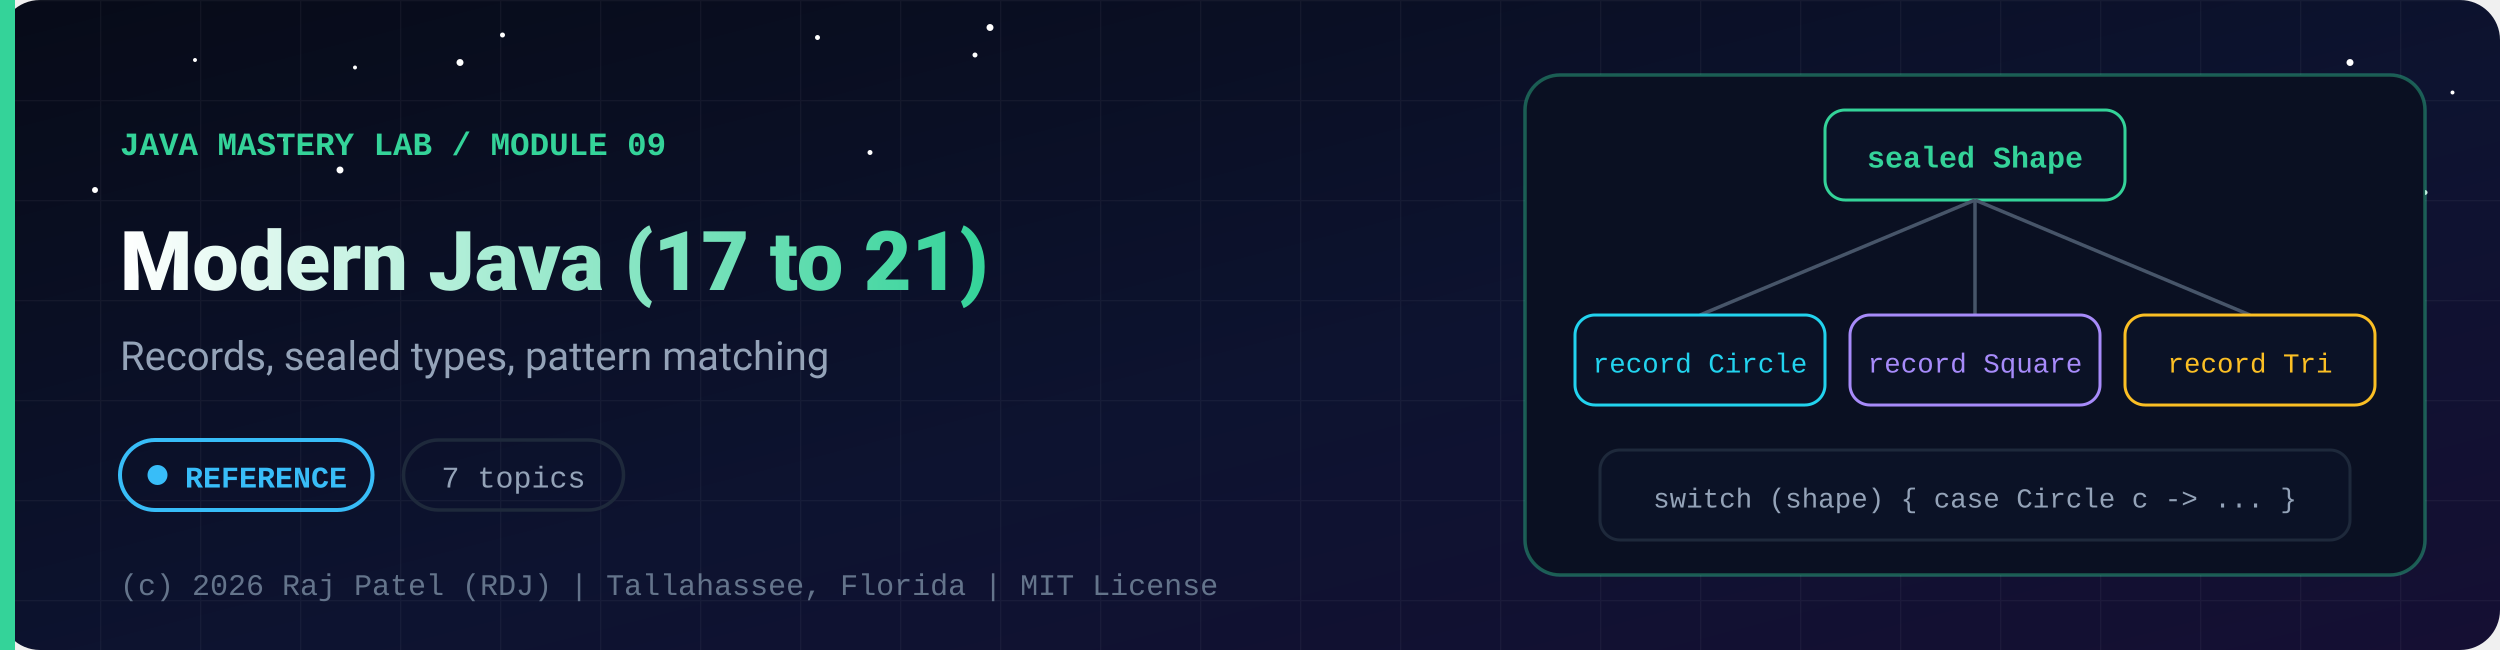
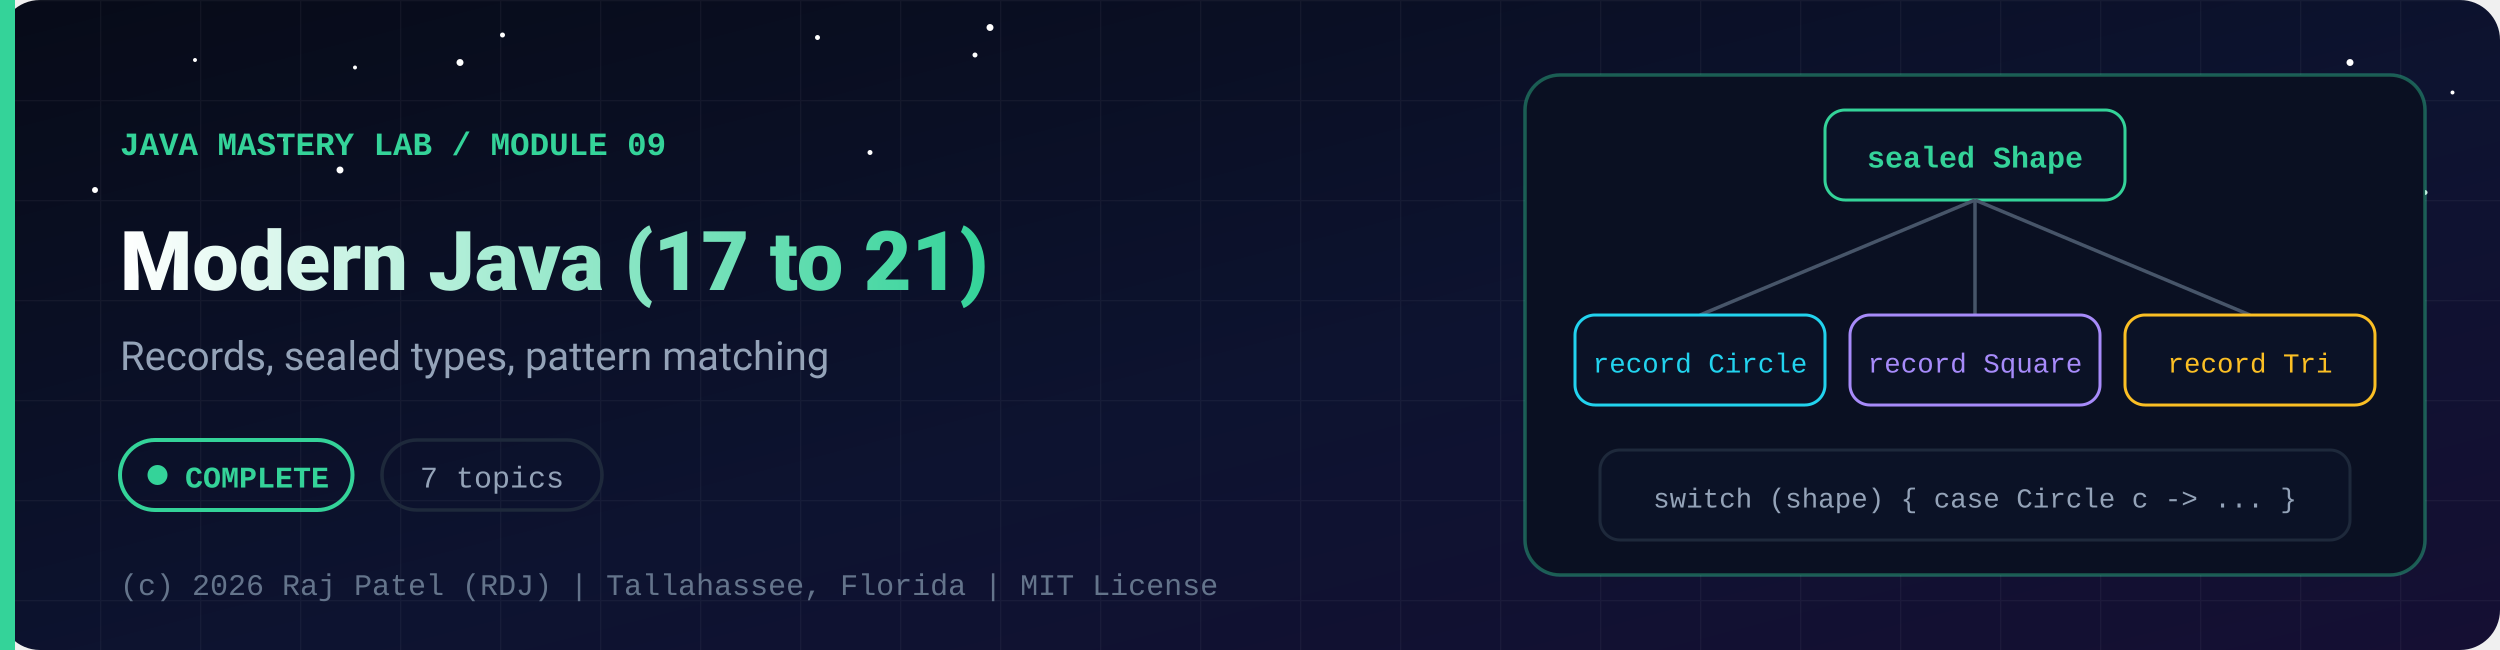
<svg xmlns="http://www.w3.org/2000/svg" viewBox="0 0 1000 260" width="1000" height="260" role="img" aria-labelledby="t d">
  <style>.sans{font-family:'Segoe UI',system-ui,-apple-system,Roboto,'Helvetica Neue',Arial,sans-serif}.mono{font-family:ui-monospace,SFMono-Regular,Menlo,Consolas,'Liberation Mono','DejaVu Sans Mono',monospace}</style>
  <defs>
    <linearGradient id="bgm8" x1="0" y1="0" x2="1" y2="1">
      <stop offset="0" stop-color="#070b18" />
      <stop offset="0.55" stop-color="#0d1330" />
      <stop offset="1" stop-color="#150f33" />
    </linearGradient>
    <pattern id="gridm8" width="40" height="40" patternUnits="userSpaceOnUse">
      <path d="M40 0H0V40" fill="none" stroke="#fff" stroke-opacity="0.045" stroke-width="1" />
    </pattern>
    <filter id="glow" x="-60%" y="-60%" width="220%" height="220%">
      <feGaussianBlur stdDeviation="3" result="b" />
      <feMerge>
        <feMergeNode in="b" />
        <feMergeNode in="SourceGraphic" />
      </feMerge>
    </filter>
    <linearGradient id="scanm8" x1="0" y1="0" x2="1" y2="0">
      <stop offset="0" stop-color="#22d3ee" stop-opacity="0" />
      <stop offset="0.5" stop-color="#22d3ee" stop-opacity="0.16" />
      <stop offset="1" stop-color="#22d3ee" stop-opacity="0" />
    </linearGradient>
    <linearGradient id="tim8" x1="0" y1="0" x2="1" y2="0">
      <stop offset="0" stop-color="#fff" />
      <stop offset="1" stop-color="#34d399" />
    </linearGradient>
  </defs>
  <rect width="1000" height="260" rx="16" fill="url(#bgm8)" />
  <rect width="1000" height="260" rx="16" fill="url(#gridm8)" />
  <circle cx="136" cy="68" r="1.4" fill="#fff">
    <animate attributeName="opacity" values="0.3;1;0.3" dur="3.3s" repeatCount="indefinite" />
  </circle>
  <circle cx="201" cy="14" r="1.0" fill="#fff">
    <animate attributeName="opacity" values="1;0.2;1" dur="2.8s" repeatCount="indefinite" />
  </circle>
  <circle cx="708" cy="32" r="0.8" fill="#fff">
    <animate attributeName="opacity" values="1;0.2;1" dur="2.8s" repeatCount="indefinite" />
  </circle>
  <circle cx="921" cy="76" r="0.8" fill="#fff">
    <animate attributeName="opacity" values="0.9;0.1;0.9" dur="3.3s" repeatCount="indefinite" />
  </circle>
  <circle cx="981" cy="37" r="0.8" fill="#fff">
    <animate attributeName="opacity" values="1;0.2;1" dur="4.0s" repeatCount="indefinite" />
  </circle>
  <circle cx="348" cy="61" r="1.0" fill="#fff">
    <animate attributeName="opacity" values="0.9;0.1;0.9" dur="2.8s" repeatCount="indefinite" />
  </circle>
  <circle cx="755" cy="44" r="0.8" fill="#fff">
    <animate attributeName="opacity" values="0.3;1;0.3" dur="2.2s" repeatCount="indefinite" />
  </circle>
  <circle cx="911" cy="65" r="0.8" fill="#fff">
    <animate attributeName="opacity" values="1;0.2;1" dur="4.0s" repeatCount="indefinite" />
  </circle>
  <circle cx="940" cy="25" r="1.4" fill="#fff">
    <animate attributeName="opacity" values="0.3;1;0.3" dur="2.2s" repeatCount="indefinite" />
  </circle>
  <circle cx="788" cy="66" r="1.0" fill="#fff">
    <animate attributeName="opacity" values="0.9;0.1;0.9" dur="3.3s" repeatCount="indefinite" />
  </circle>
  <circle cx="184" cy="25" r="1.4" fill="#fff">
    <animate attributeName="opacity" values="1;0.2;1" dur="4.0s" repeatCount="indefinite" />
  </circle>
  <circle cx="114" cy="56" r="0.8" fill="#fff">
    <animate attributeName="opacity" values="0.9;0.1;0.9" dur="2.8s" repeatCount="indefinite" />
  </circle>
  <circle cx="142" cy="27" r="0.8" fill="#fff">
    <animate attributeName="opacity" values="1;0.2;1" dur="3.3s" repeatCount="indefinite" />
  </circle>
  <circle cx="396" cy="11" r="1.4" fill="#fff">
    <animate attributeName="opacity" values="0.3;1;0.3" dur="3.3s" repeatCount="indefinite" />
  </circle>
  <circle cx="728" cy="44" r="1.2" fill="#fff">
    <animate attributeName="opacity" values="1;0.2;1" dur="4.0s" repeatCount="indefinite" />
  </circle>
  <circle cx="390" cy="22" r="1.0" fill="#fff">
    <animate attributeName="opacity" values="0.9;0.1;0.9" dur="2.8s" repeatCount="indefinite" />
  </circle>
  <circle cx="934" cy="55" r="1.0" fill="#fff">
    <animate attributeName="opacity" values="1;0.2;1" dur="4.0s" repeatCount="indefinite" />
  </circle>
  <circle cx="38" cy="76" r="1.2" fill="#fff">
    <animate attributeName="opacity" values="0.3;1;0.3" dur="2.2s" repeatCount="indefinite" />
  </circle>
  <circle cx="866" cy="75" r="1.4" fill="#fff">
    <animate attributeName="opacity" values="0.3;1;0.3" dur="2.2s" repeatCount="indefinite" />
  </circle>
  <circle cx="78" cy="24" r="0.8" fill="#fff">
    <animate attributeName="opacity" values="0.9;0.1;0.9" dur="2.2s" repeatCount="indefinite" />
  </circle>
  <circle cx="648" cy="45" r="0.8" fill="#fff">
    <animate attributeName="opacity" values="0.3;1;0.3" dur="2.2s" repeatCount="indefinite" />
  </circle>
  <circle cx="756" cy="42" r="1.4" fill="#fff">
    <animate attributeName="opacity" values="0.9;0.1;0.9" dur="4.0s" repeatCount="indefinite" />
  </circle>
  <circle cx="327" cy="15" r="1.0" fill="#fff">
    <animate attributeName="opacity" values="1;0.2;1" dur="4.0s" repeatCount="indefinite" />
  </circle>
  <circle cx="970" cy="77" r="1.0" fill="#fff">
    <animate attributeName="opacity" values="0.9;0.1;0.9" dur="4.0s" repeatCount="indefinite" />
  </circle>
  <circle cx="949" cy="49" r="0.8" fill="#fff">
    <animate attributeName="opacity" values="0.9;0.1;0.9" dur="2.2s" repeatCount="indefinite" />
  </circle>
  <circle cx="870" cy="61" r="1.0" fill="#fff">
    <animate attributeName="opacity" values="0.3;1;0.3" dur="2.2s" repeatCount="indefinite" />
  </circle>
  <rect x="-160" y="0" width="160" height="260" fill="url(#scanm8)">
    <animateTransform attributeName="transform" type="translate" values="0 0;1160 0" dur="10s" repeatCount="indefinite" />
  </rect>
  <rect x="0" y="0" width="6" height="260" fill="#34d399" />
  <text x="48" y="62" font-size="13" fill="#34d399" class="mono" text-anchor="start" font-weight="bold">JAVA MASTERY LAB  /  MODULE 09</text>
  <text x="48" y="116" font-size="33" font-weight="800" fill="url(#tim8)" class="sans">Modern Java (17 to 21)</text>
  <text x="48" y="148" font-size="16" fill="#94a3b8" class="sans" text-anchor="start" font-weight="normal">Records, sealed types, pattern matching</text>
-   <rect x="48" y="176" width="101" height="28" rx="14" fill="none" stroke="#38bdf8" stroke-width="1.6" />
-   <circle cx="63" cy="190" r="4" fill="#38bdf8">
-     <animate attributeName="opacity" values="1;0.3;1" keyTimes="0;0.5;1" dur="2s" begin="0s" repeatCount="indefinite" />
-   </circle>
-   <text x="74" y="195" font-size="12" fill="#38bdf8" class="mono" text-anchor="start" font-weight="bold">REFERENCE</text>
-   <rect x="161.4" y="176" width="88" height="28" rx="14" fill="none" stroke="#1e293b" stroke-width="1.4" />
-   <text x="205.4" y="195" font-size="12" fill="#94a3b8" class="mono" text-anchor="middle" font-weight="normal">7 topics</text>
+   <rect x="48" y="176" width="93" height="28" rx="14" fill="none" stroke="#34d399" stroke-width="1.6" />
+   <circle cx="63" cy="190" r="4" fill="#34d399" />
+   <text x="74" y="195" font-size="12" fill="#34d399" class="mono" text-anchor="start" font-weight="bold">COMPLETE</text>
+   <rect x="152.8" y="176" width="88" height="28" rx="14" fill="none" stroke="#1e293b" stroke-width="1.4" />
+   <text x="196.8" y="195" font-size="12" fill="#94a3b8" class="mono" text-anchor="middle" font-weight="normal">7 topics</text>
  <text x="48" y="238" font-size="12" fill="#64748b" class="mono" text-anchor="start" font-weight="normal">(c) 2026 Raj Patel (RDJ)  |  Tallahassee, Florida  |  MIT License</text>
  <g transform="translate(610,30)">
    <rect x="0" y="0" width="360" height="200" rx="14" fill="#0a1022" stroke="#34d39966" stroke-width="1.4" />
    <g transform="translate(0,0)">
      <rect x="120" y="14" width="120" height="36" rx="8" fill="#0b1226" stroke="#34d399" stroke-width="1.2" />
      <text x="180" y="37" font-size="12" fill="#34d399" class="mono" text-anchor="middle" font-weight="bold">sealed Shape</text>
      <line x1="180" y1="50" x2="70" y2="96" stroke="#475569" stroke-width="1.4" />
      <rect x="20" y="96" width="100" height="36" rx="8" fill="#0b1226" stroke="#22d3ee" stroke-width="1.2" />
      <text x="70" y="119" font-size="11" fill="#22d3ee" class="mono" text-anchor="middle" font-weight="normal">record Circle</text>
      <line x1="180" y1="50" x2="180" y2="96" stroke="#475569" stroke-width="1.4" />
      <rect x="130" y="96" width="100" height="36" rx="8" fill="#0b1226" stroke="#a78bfa" stroke-width="1.2" />
      <text x="180" y="119" font-size="11" fill="#a78bfa" class="mono" text-anchor="middle" font-weight="normal">record Square</text>
      <line x1="180" y1="50" x2="290" y2="96" stroke="#475569" stroke-width="1.4" />
      <rect x="240" y="96" width="100" height="36" rx="8" fill="#0b1226" stroke="#fbbf24" stroke-width="1.2" />
      <text x="290" y="119" font-size="11" fill="#fbbf24" class="mono" text-anchor="middle" font-weight="normal">record Tri</text>
      <g opacity="0">
        <animate attributeName="opacity" values="0;0;1;1;0;0" keyTimes="0;0.011;0.033;0.322;0.344;1" dur="9s" begin="0s" repeatCount="indefinite" />
        <rect x="17" y="93" width="106" height="42" rx="10" fill="none" stroke="#22d3ee" stroke-width="2.4" />
      </g>
      <g opacity="0">
        <animate attributeName="opacity" values="0;0;1;1;0;0" keyTimes="0;0.344;0.367;0.656;0.678;1" dur="9s" begin="0s" repeatCount="indefinite" />
        <rect x="127" y="93" width="106" height="42" rx="10" fill="none" stroke="#a78bfa" stroke-width="2.4" />
      </g>
      <g opacity="0">
        <animate attributeName="opacity" values="0;0;1;1;0;0" keyTimes="0;0.678;0.7;0.989;0.999;1" dur="9s" begin="0s" repeatCount="indefinite" />
        <rect x="237" y="93" width="106" height="42" rx="10" fill="none" stroke="#fbbf24" stroke-width="2.4" />
      </g>
      <rect x="30" y="150" width="300" height="36" rx="8" fill="#0b1226" stroke="#1e293b" stroke-width="1.2" />
      <text x="180" y="173" font-size="11" fill="#94a3b8" class="mono" text-anchor="middle" font-weight="normal">switch (shape) { case Circle c -&gt; ... }</text>
    </g>
  </g>
</svg>
